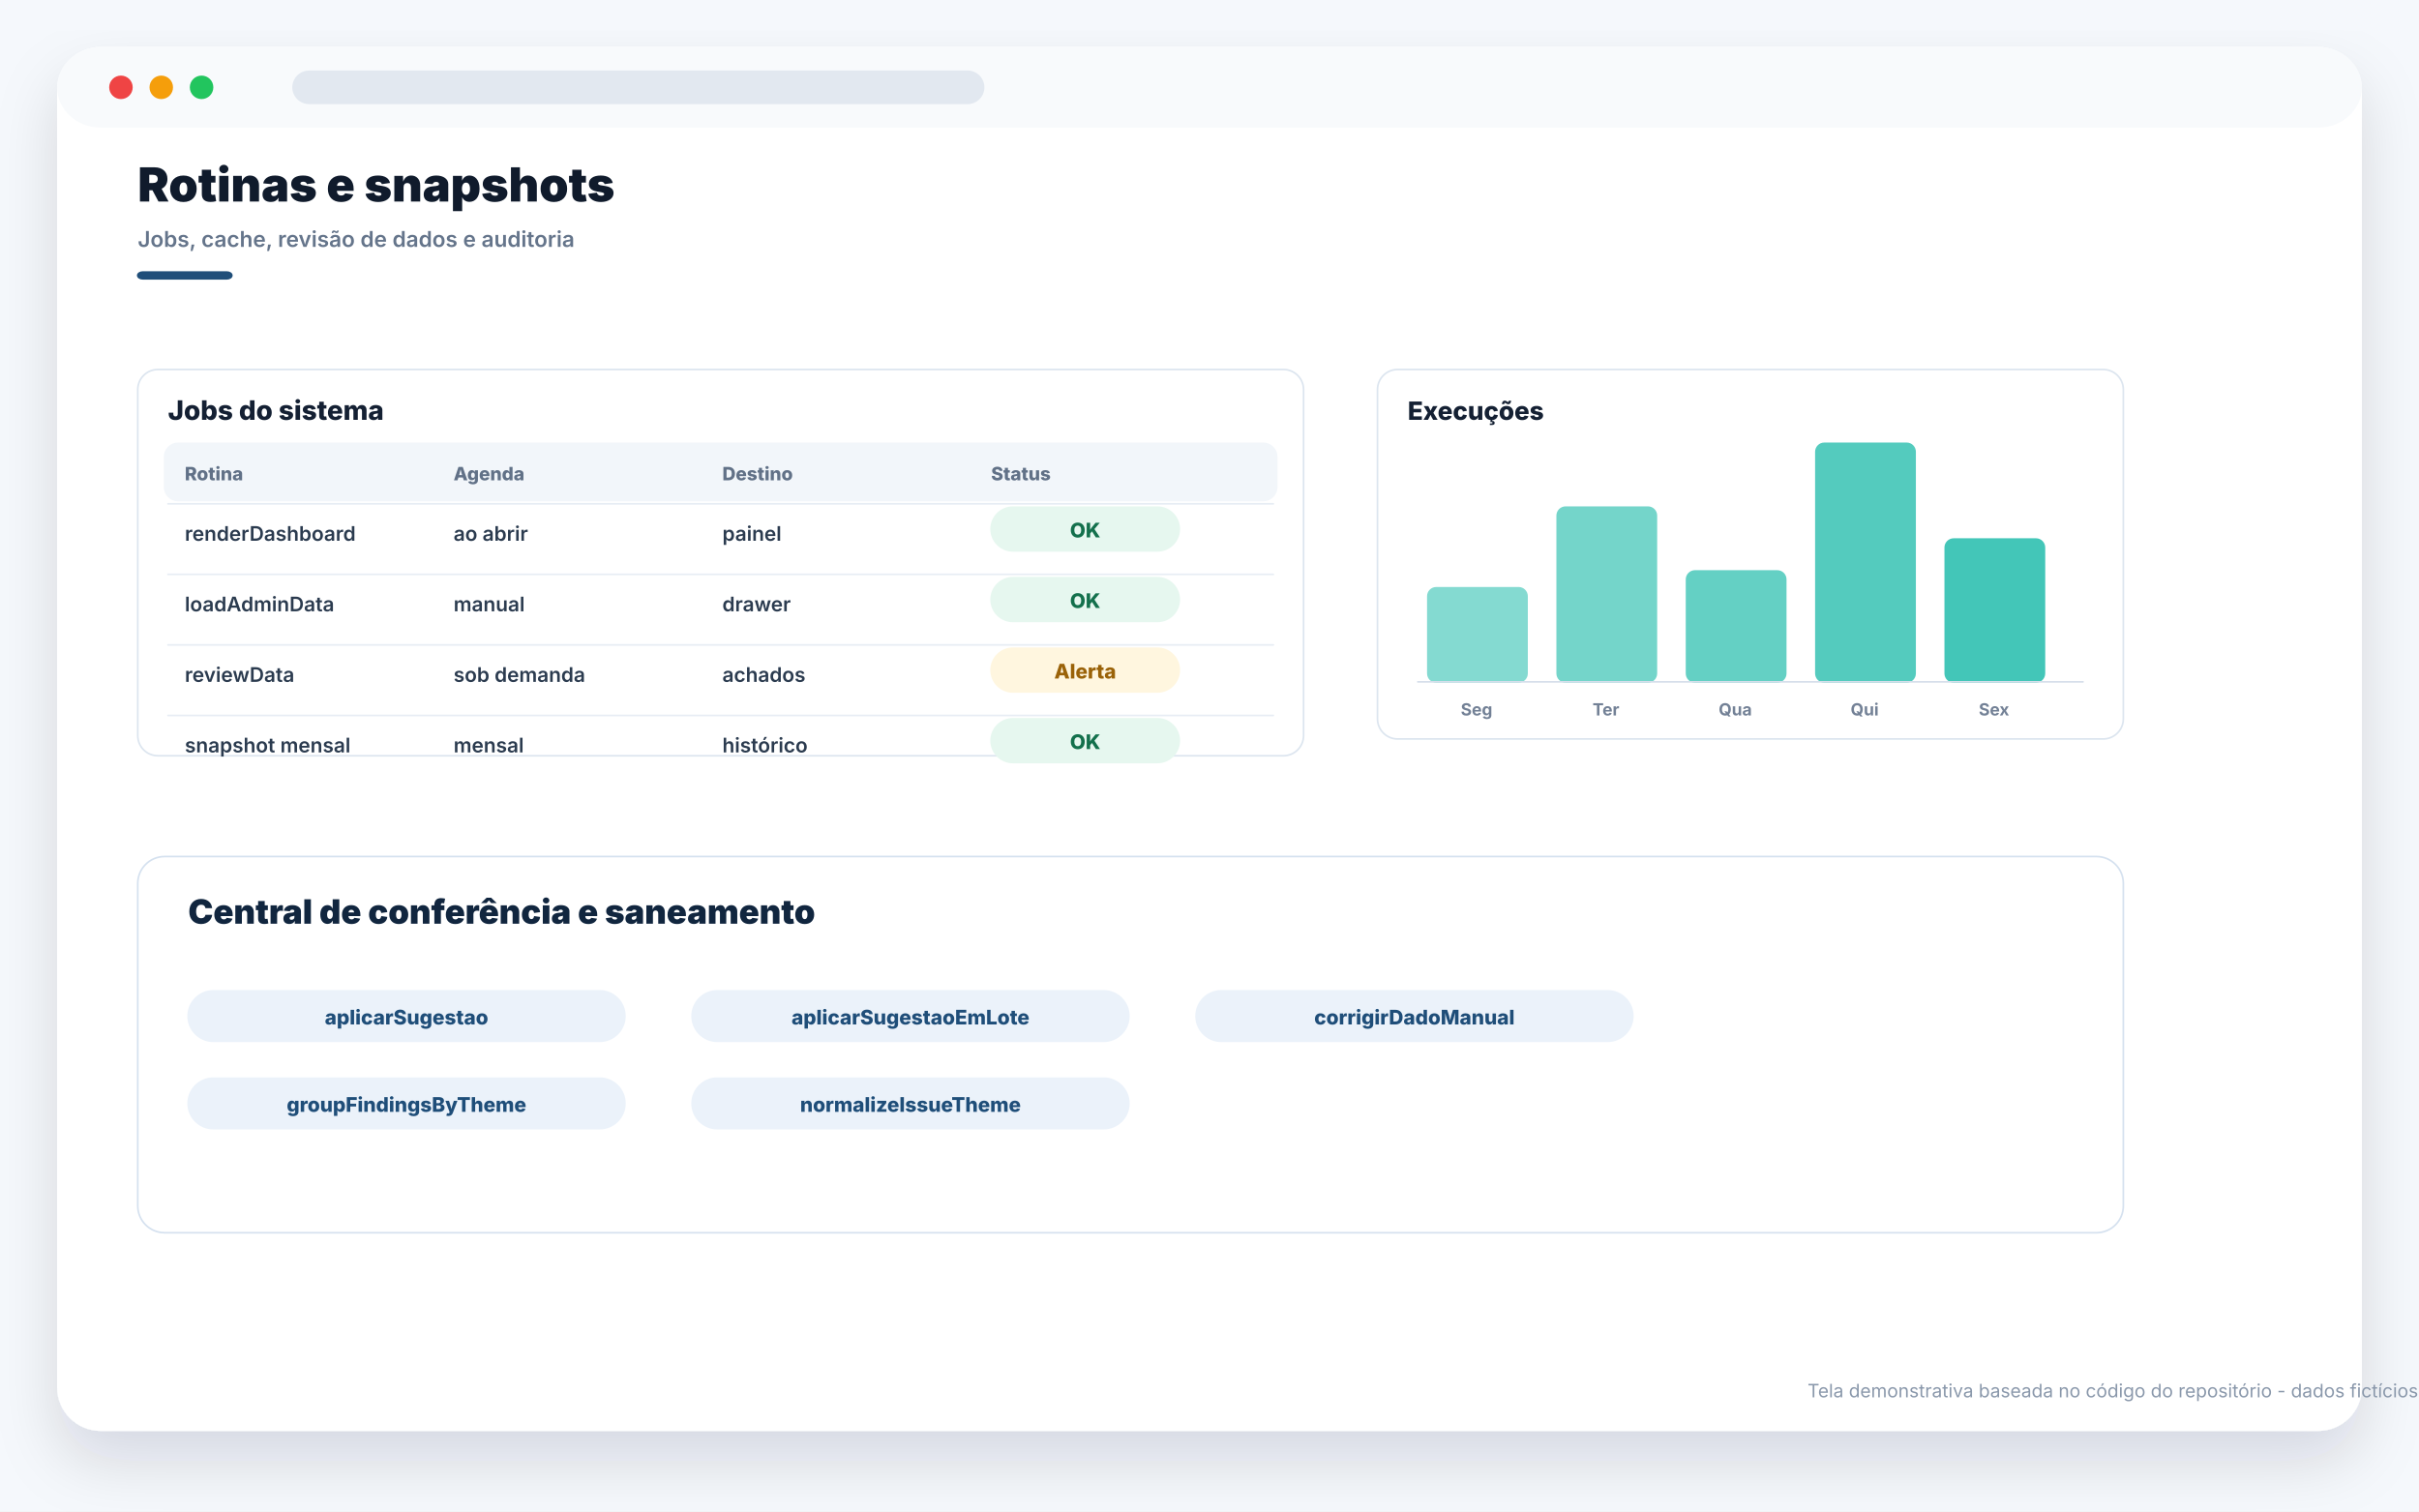
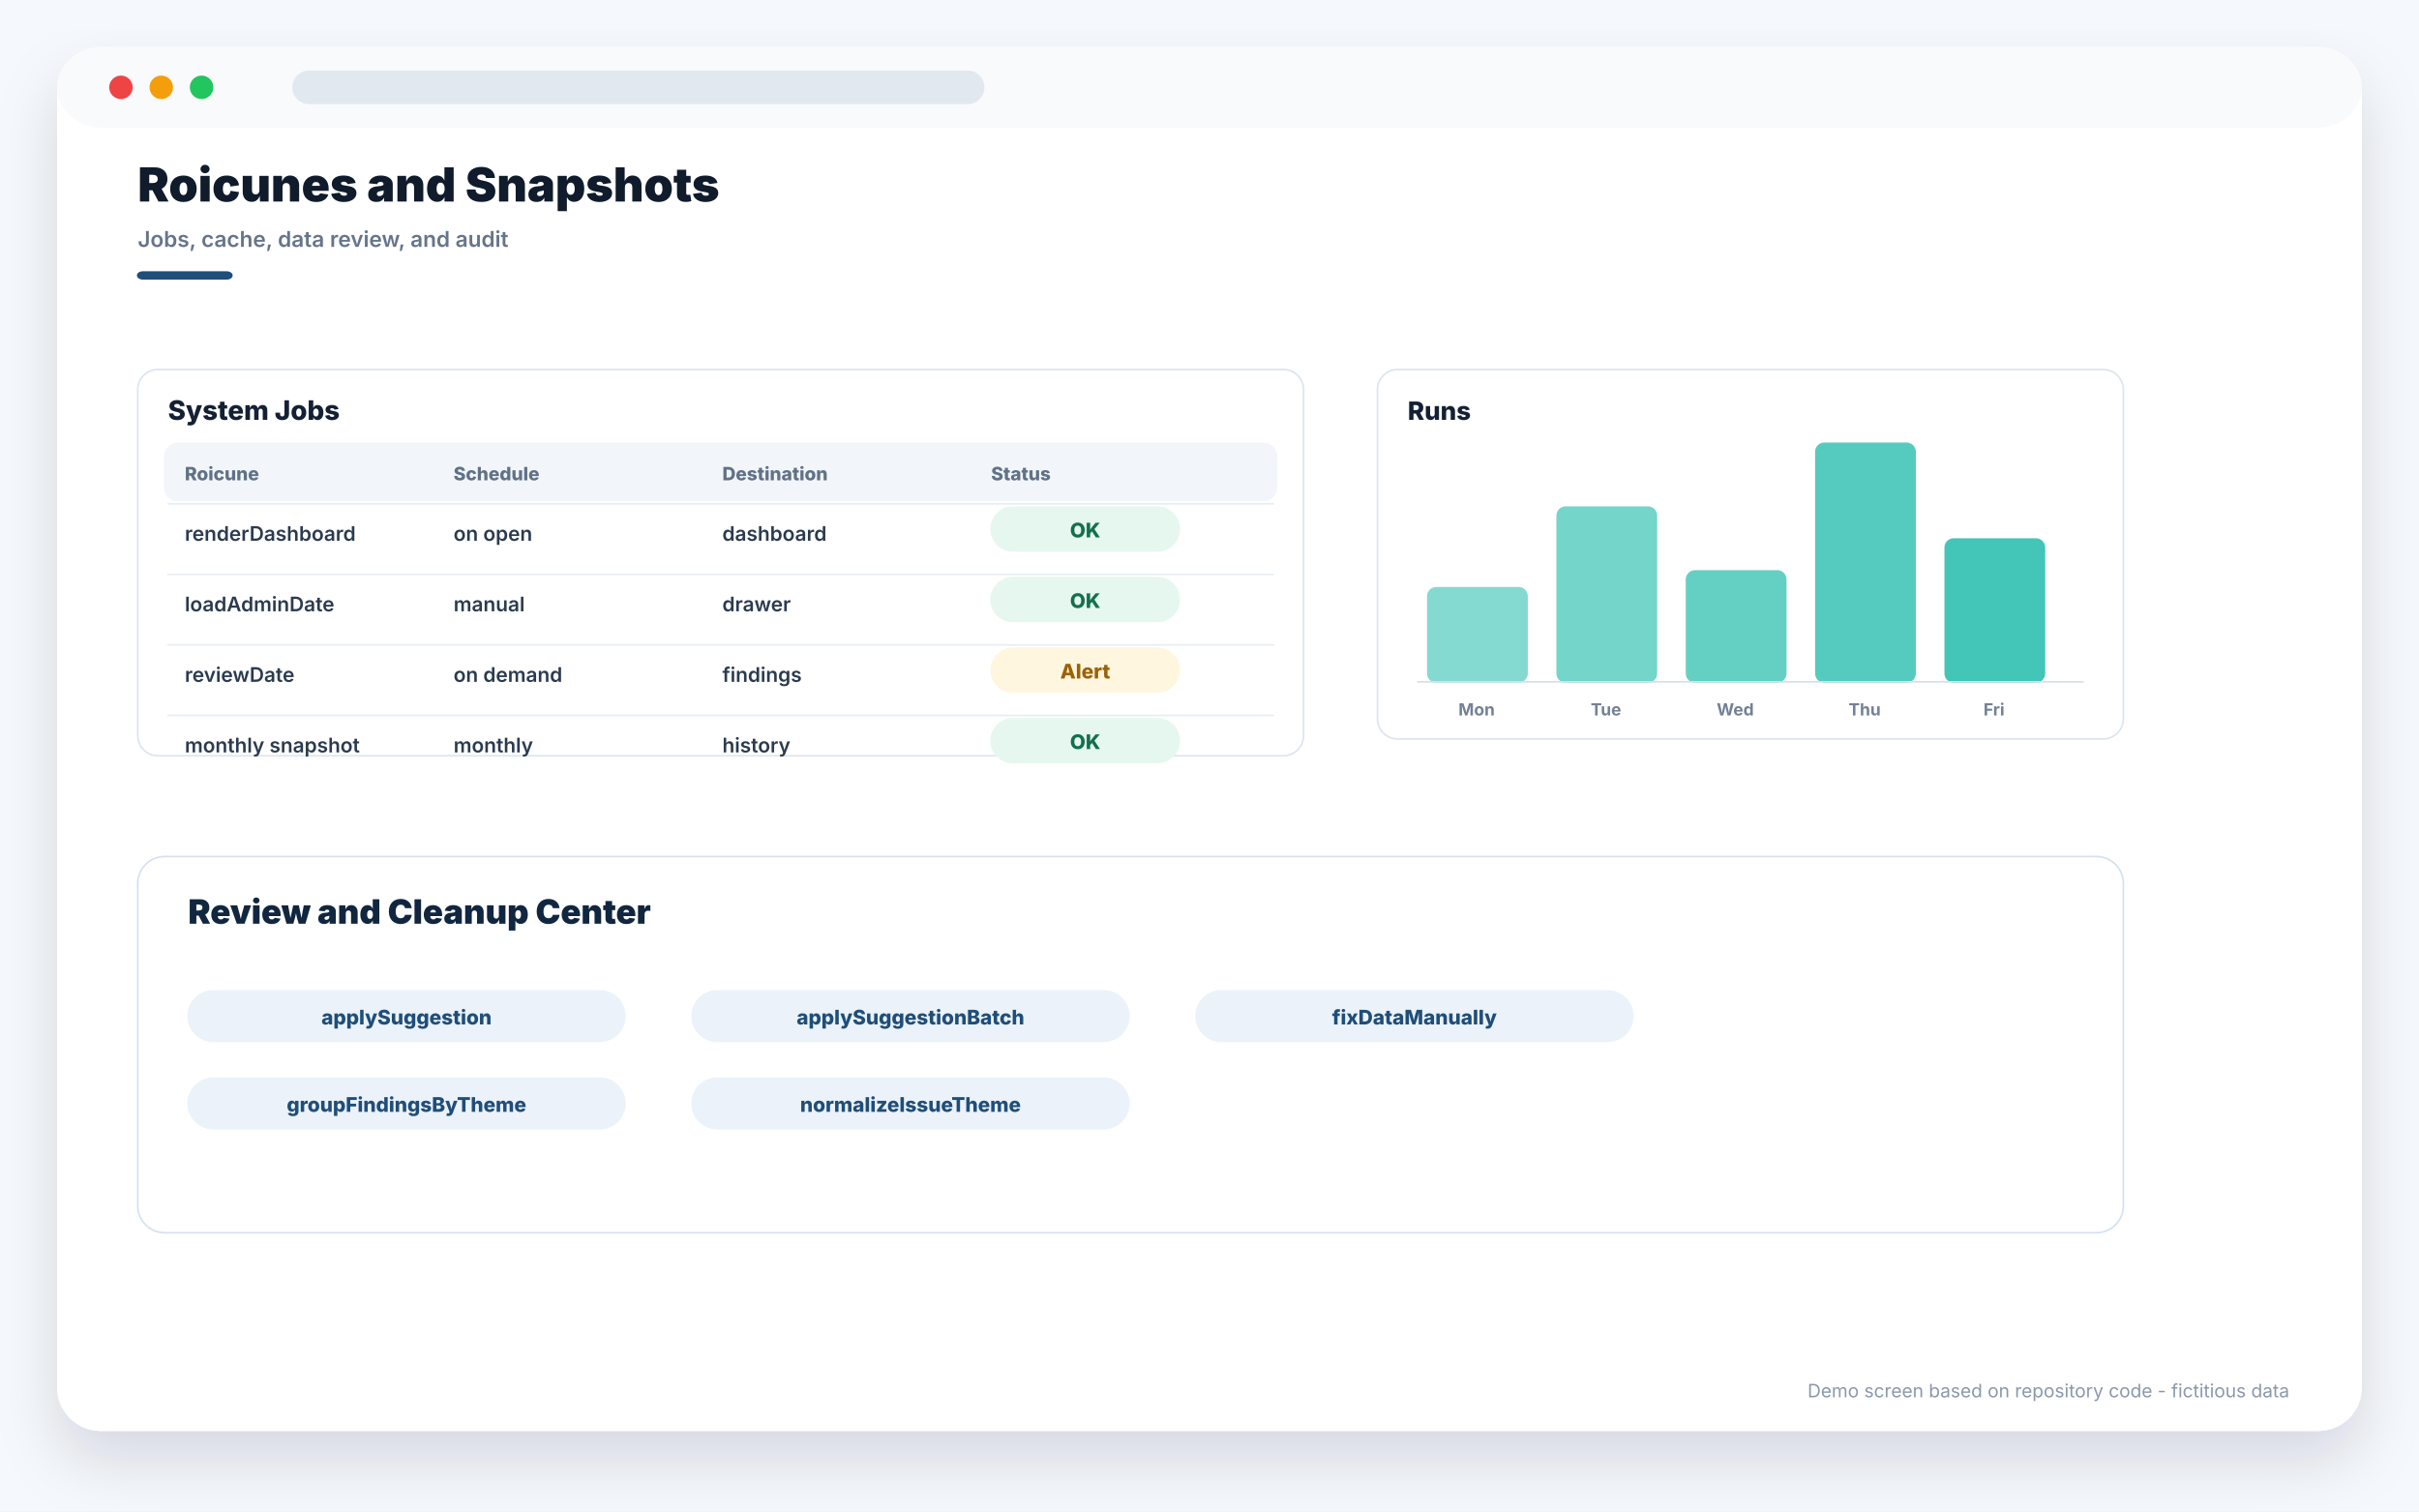
<svg xmlns="http://www.w3.org/2000/svg" width="1440" height="900" viewBox="0 0 1440 900" role="img">
  <defs>
    <filter id="shadow" x="-15%" y="-15%" width="130%" height="130%">
      <feDropShadow dx="0" dy="18" stdDeviation="18" flood-color="#0f172a" flood-opacity=".13" />
    </filter>
-     <style>.ui{font-family:Inter,Segoe UI,Arial,sans-serif;letter-spacing:0}</style>
+     <style>.ui{font-family:Inter,Monoe UI,Arial,sans-serif;letter-spacing:0}</style>
  </defs>
  <rect width="1440" height="900" fill="#f5f8fc" />
  <rect x="34" y="28" width="1372" height="824" rx="26" fill="#ffffff" filter="url(#shadow)" />
  <rect x="34" y="28" width="1372" height="48" rx="26" fill="#f8fafc" />
  <circle cx="72" cy="52" r="7" fill="#ef4444" />
  <circle cx="96" cy="52" r="7" fill="#f59e0b" />
  <circle cx="120" cy="52" r="7" fill="#22c55e" />
  <rect x="174" y="42" width="412" height="20" rx="10" fill="#e2e8f0" />
-   <text x="82" y="120" class="ui" font-size="28" font-weight="850" fill="#101b2c">Rotinas e snapshots</text>
-   <text x="82" y="147" class="ui" font-size="13" font-weight="600" fill="#65758b">Jobs, cache, revisão de dados e auditoria</text>
+   <text x="82" y="120" class="ui" font-size="28" font-weight="850" fill="#101b2c">Roicunes and Snapshots</text>
+   <text x="82" y="147" class="ui" font-size="13" font-weight="600" fill="#65758b">Jobs, cache, data review, and audit</text>
  <rect x="82" y="162" width="56" height="4" rx="3" fill="#1f4e79" stroke="#1f4e79" />
  <rect x="82" y="220" width="694" height="230" rx="12" fill="#ffffff" stroke="#dce5ef" />
-   <text x="100" y="250" class="ui" font-size="16" font-weight="800" fill="#142033">Jobs do sistema</text>
+   <text x="100" y="250" class="ui" font-size="16" font-weight="800" fill="#142033">System Jobs</text>
  <rect x="98" y="264" width="662" height="34" rx="8" fill="#f2f6fa" stroke="#f2f6fa" />
-   <text x="110" y="286" class="ui" font-size="11" font-weight="800" fill="#617187">Rotina</text>
-   <text x="270" y="286" class="ui" font-size="11" font-weight="800" fill="#617187">Agenda</text>
-   <text x="430" y="286" class="ui" font-size="11" font-weight="800" fill="#617187">Destino</text>
+   <text x="110" y="286" class="ui" font-size="11" font-weight="800" fill="#617187">Roicune</text>
+   <text x="270" y="286" class="ui" font-size="11" font-weight="800" fill="#617187">Schedule</text>
+   <text x="430" y="286" class="ui" font-size="11" font-weight="800" fill="#617187">Destination</text>
  <text x="590" y="286" class="ui" font-size="11" font-weight="800" fill="#617187">Status</text>
  <line x1="100" y1="300" x2="758" y2="300" stroke="#e7edf4" stroke-width="1" stroke-linecap="round" />
  <text x="110" y="322" class="ui" font-size="12" font-weight="600" fill="#2b3b4f">renderDashboard</text>
-   <text x="270" y="322" class="ui" font-size="12" font-weight="600" fill="#2b3b4f">ao abrir</text>
-   <text x="430" y="322" class="ui" font-size="12" font-weight="600" fill="#2b3b4f">painel</text>
+   <text x="270" y="322" class="ui" font-size="12" font-weight="600" fill="#2b3b4f">on open</text>
+   <text x="430" y="322" class="ui" font-size="12" font-weight="600" fill="#2b3b4f">dashboard</text>
  <rect x="590" y="302" width="112" height="26" rx="13" fill="#e6f7ef" stroke="#e6f7ef" />
  <text x="646" y="320" class="ui" font-size="12" font-weight="800" fill="#13704c" text-anchor="middle">OK</text>
  <line x1="100" y1="342" x2="758" y2="342" stroke="#e7edf4" stroke-width="1" stroke-linecap="round" />
-   <text x="110" y="364" class="ui" font-size="12" font-weight="600" fill="#2b3b4f">loadAdminData</text>
+   <text x="110" y="364" class="ui" font-size="12" font-weight="600" fill="#2b3b4f">loadAdminDate</text>
  <text x="270" y="364" class="ui" font-size="12" font-weight="600" fill="#2b3b4f">manual</text>
  <text x="430" y="364" class="ui" font-size="12" font-weight="600" fill="#2b3b4f">drawer</text>
  <rect x="590" y="344" width="112" height="26" rx="13" fill="#e6f7ef" stroke="#e6f7ef" />
  <text x="646" y="362" class="ui" font-size="12" font-weight="800" fill="#13704c" text-anchor="middle">OK</text>
  <line x1="100" y1="384" x2="758" y2="384" stroke="#e7edf4" stroke-width="1" stroke-linecap="round" />
-   <text x="110" y="406" class="ui" font-size="12" font-weight="600" fill="#2b3b4f">reviewData</text>
-   <text x="270" y="406" class="ui" font-size="12" font-weight="600" fill="#2b3b4f">sob demanda</text>
-   <text x="430" y="406" class="ui" font-size="12" font-weight="600" fill="#2b3b4f">achados</text>
+   <text x="110" y="406" class="ui" font-size="12" font-weight="600" fill="#2b3b4f">reviewDate</text>
+   <text x="270" y="406" class="ui" font-size="12" font-weight="600" fill="#2b3b4f">on demand</text>
+   <text x="430" y="406" class="ui" font-size="12" font-weight="600" fill="#2b3b4f">findings</text>
  <rect x="590" y="386" width="112" height="26" rx="13" fill="#fff6df" stroke="#fff6df" />
-   <text x="646" y="404" class="ui" font-size="12" font-weight="800" fill="#9a6208" text-anchor="middle">Alerta</text>
+   <text x="646" y="404" class="ui" font-size="12" font-weight="800" fill="#9a6208" text-anchor="middle">Alert</text>
  <line x1="100" y1="426" x2="758" y2="426" stroke="#e7edf4" stroke-width="1" stroke-linecap="round" />
-   <text x="110" y="448" class="ui" font-size="12" font-weight="600" fill="#2b3b4f">snapshot mensal</text>
-   <text x="270" y="448" class="ui" font-size="12" font-weight="600" fill="#2b3b4f">mensal</text>
-   <text x="430" y="448" class="ui" font-size="12" font-weight="600" fill="#2b3b4f">histórico</text>
+   <text x="110" y="448" class="ui" font-size="12" font-weight="600" fill="#2b3b4f">monthly snapshot</text>
+   <text x="270" y="448" class="ui" font-size="12" font-weight="600" fill="#2b3b4f">monthly</text>
+   <text x="430" y="448" class="ui" font-size="12" font-weight="600" fill="#2b3b4f">history</text>
  <rect x="590" y="428" width="112" height="26" rx="13" fill="#e6f7ef" stroke="#e6f7ef" />
  <text x="646" y="446" class="ui" font-size="12" font-weight="800" fill="#13704c" text-anchor="middle">OK</text>
  <rect x="820" y="220" width="444" height="220" rx="12" fill="#ffffff" stroke="#dce5ef" />
-   <text x="838" y="250" class="ui" font-size="15" font-weight="800" fill="#142033">Execuções</text>
+   <text x="838" y="250" class="ui" font-size="15" font-weight="800" fill="#142033">Runs</text>
  <rect x="850" y="350" width="59" height="56" rx="5" fill="#14b8a6" stroke="#14b8a6" opacity="0.52" />
-   <text x="879" y="426" class="ui" font-size="10" font-weight="700" fill="#738196" text-anchor="middle">Seg</text>
+   <text x="879" y="426" class="ui" font-size="10" font-weight="700" fill="#738196" text-anchor="middle">Mon</text>
  <rect x="927" y="302" width="59" height="104" rx="5" fill="#14b8a6" stroke="#14b8a6" opacity="0.59" />
-   <text x="956" y="426" class="ui" font-size="10" font-weight="700" fill="#738196" text-anchor="middle">Ter</text>
+   <text x="956" y="426" class="ui" font-size="10" font-weight="700" fill="#738196" text-anchor="middle">Tue</text>
  <rect x="1004" y="340" width="59" height="66" rx="5" fill="#14b8a6" stroke="#14b8a6" opacity="0.66" />
-   <text x="1033" y="426" class="ui" font-size="10" font-weight="700" fill="#738196" text-anchor="middle">Qua</text>
+   <text x="1033" y="426" class="ui" font-size="10" font-weight="700" fill="#738196" text-anchor="middle">Wed</text>
  <rect x="1081" y="264" width="59" height="142" rx="5" fill="#14b8a6" stroke="#14b8a6" opacity="0.73" />
-   <text x="1110" y="426" class="ui" font-size="10" font-weight="700" fill="#738196" text-anchor="middle">Qui</text>
+   <text x="1110" y="426" class="ui" font-size="10" font-weight="700" fill="#738196" text-anchor="middle">Thu</text>
  <rect x="1158" y="321" width="59" height="85" rx="5" fill="#14b8a6" stroke="#14b8a6" opacity="0.8" />
-   <text x="1187" y="426" class="ui" font-size="10" font-weight="700" fill="#738196" text-anchor="middle">Sex</text>
+   <text x="1187" y="426" class="ui" font-size="10" font-weight="700" fill="#738196" text-anchor="middle">Fri</text>
  <line x1="844" y1="406" x2="1240" y2="406" stroke="#d6dfeb" stroke-width="1" stroke-linecap="round" />
  <rect x="82" y="510" width="1182" height="224" rx="16" fill="#ffffff" stroke="#d5e1ef" />
-   <text x="112" y="550" class="ui" font-size="20" font-weight="850" fill="#11263f">Central de conferência e saneamento</text>
+   <text x="112" y="550" class="ui" font-size="20" font-weight="850" fill="#11263f">Review and Cleanup Center</text>
  <rect x="112" y="590" width="260" height="30" rx="15" fill="#ebf2fa" stroke="#ebf2fa" />
-   <text x="242" y="610" class="ui" font-size="12" font-weight="800" fill="#1f4e79" text-anchor="middle">aplicarSugestao</text>
+   <text x="242" y="610" class="ui" font-size="12" font-weight="800" fill="#1f4e79" text-anchor="middle">applySuggestion</text>
  <rect x="412" y="590" width="260" height="30" rx="15" fill="#ebf2fa" stroke="#ebf2fa" />
-   <text x="542" y="610" class="ui" font-size="12" font-weight="800" fill="#1f4e79" text-anchor="middle">aplicarSugestaoEmLote</text>
+   <text x="542" y="610" class="ui" font-size="12" font-weight="800" fill="#1f4e79" text-anchor="middle">applySuggestionBatch</text>
  <rect x="712" y="590" width="260" height="30" rx="15" fill="#ebf2fa" stroke="#ebf2fa" />
-   <text x="842" y="610" class="ui" font-size="12" font-weight="800" fill="#1f4e79" text-anchor="middle">corrigirDadoManual</text>
+   <text x="842" y="610" class="ui" font-size="12" font-weight="800" fill="#1f4e79" text-anchor="middle">fixDataManually</text>
  <rect x="112" y="642" width="260" height="30" rx="15" fill="#ebf2fa" stroke="#ebf2fa" />
  <text x="242" y="662" class="ui" font-size="12" font-weight="800" fill="#1f4e79" text-anchor="middle">groupFindingsByTheme</text>
  <rect x="412" y="642" width="260" height="30" rx="15" fill="#ebf2fa" stroke="#ebf2fa" />
  <text x="542" y="662" class="ui" font-size="12" font-weight="800" fill="#1f4e79" text-anchor="middle">normalizeIssueTheme</text>
-   <text x="1076" y="832" class="ui" font-size="11" fill="#8a98ab">Tela demonstrativa baseada no código do repositório - dados fictícios</text>
+   <text x="1076" y="832" class="ui" font-size="11" fill="#8a98ab">Demo screen based on repository code - fictitious data</text>
</svg>
